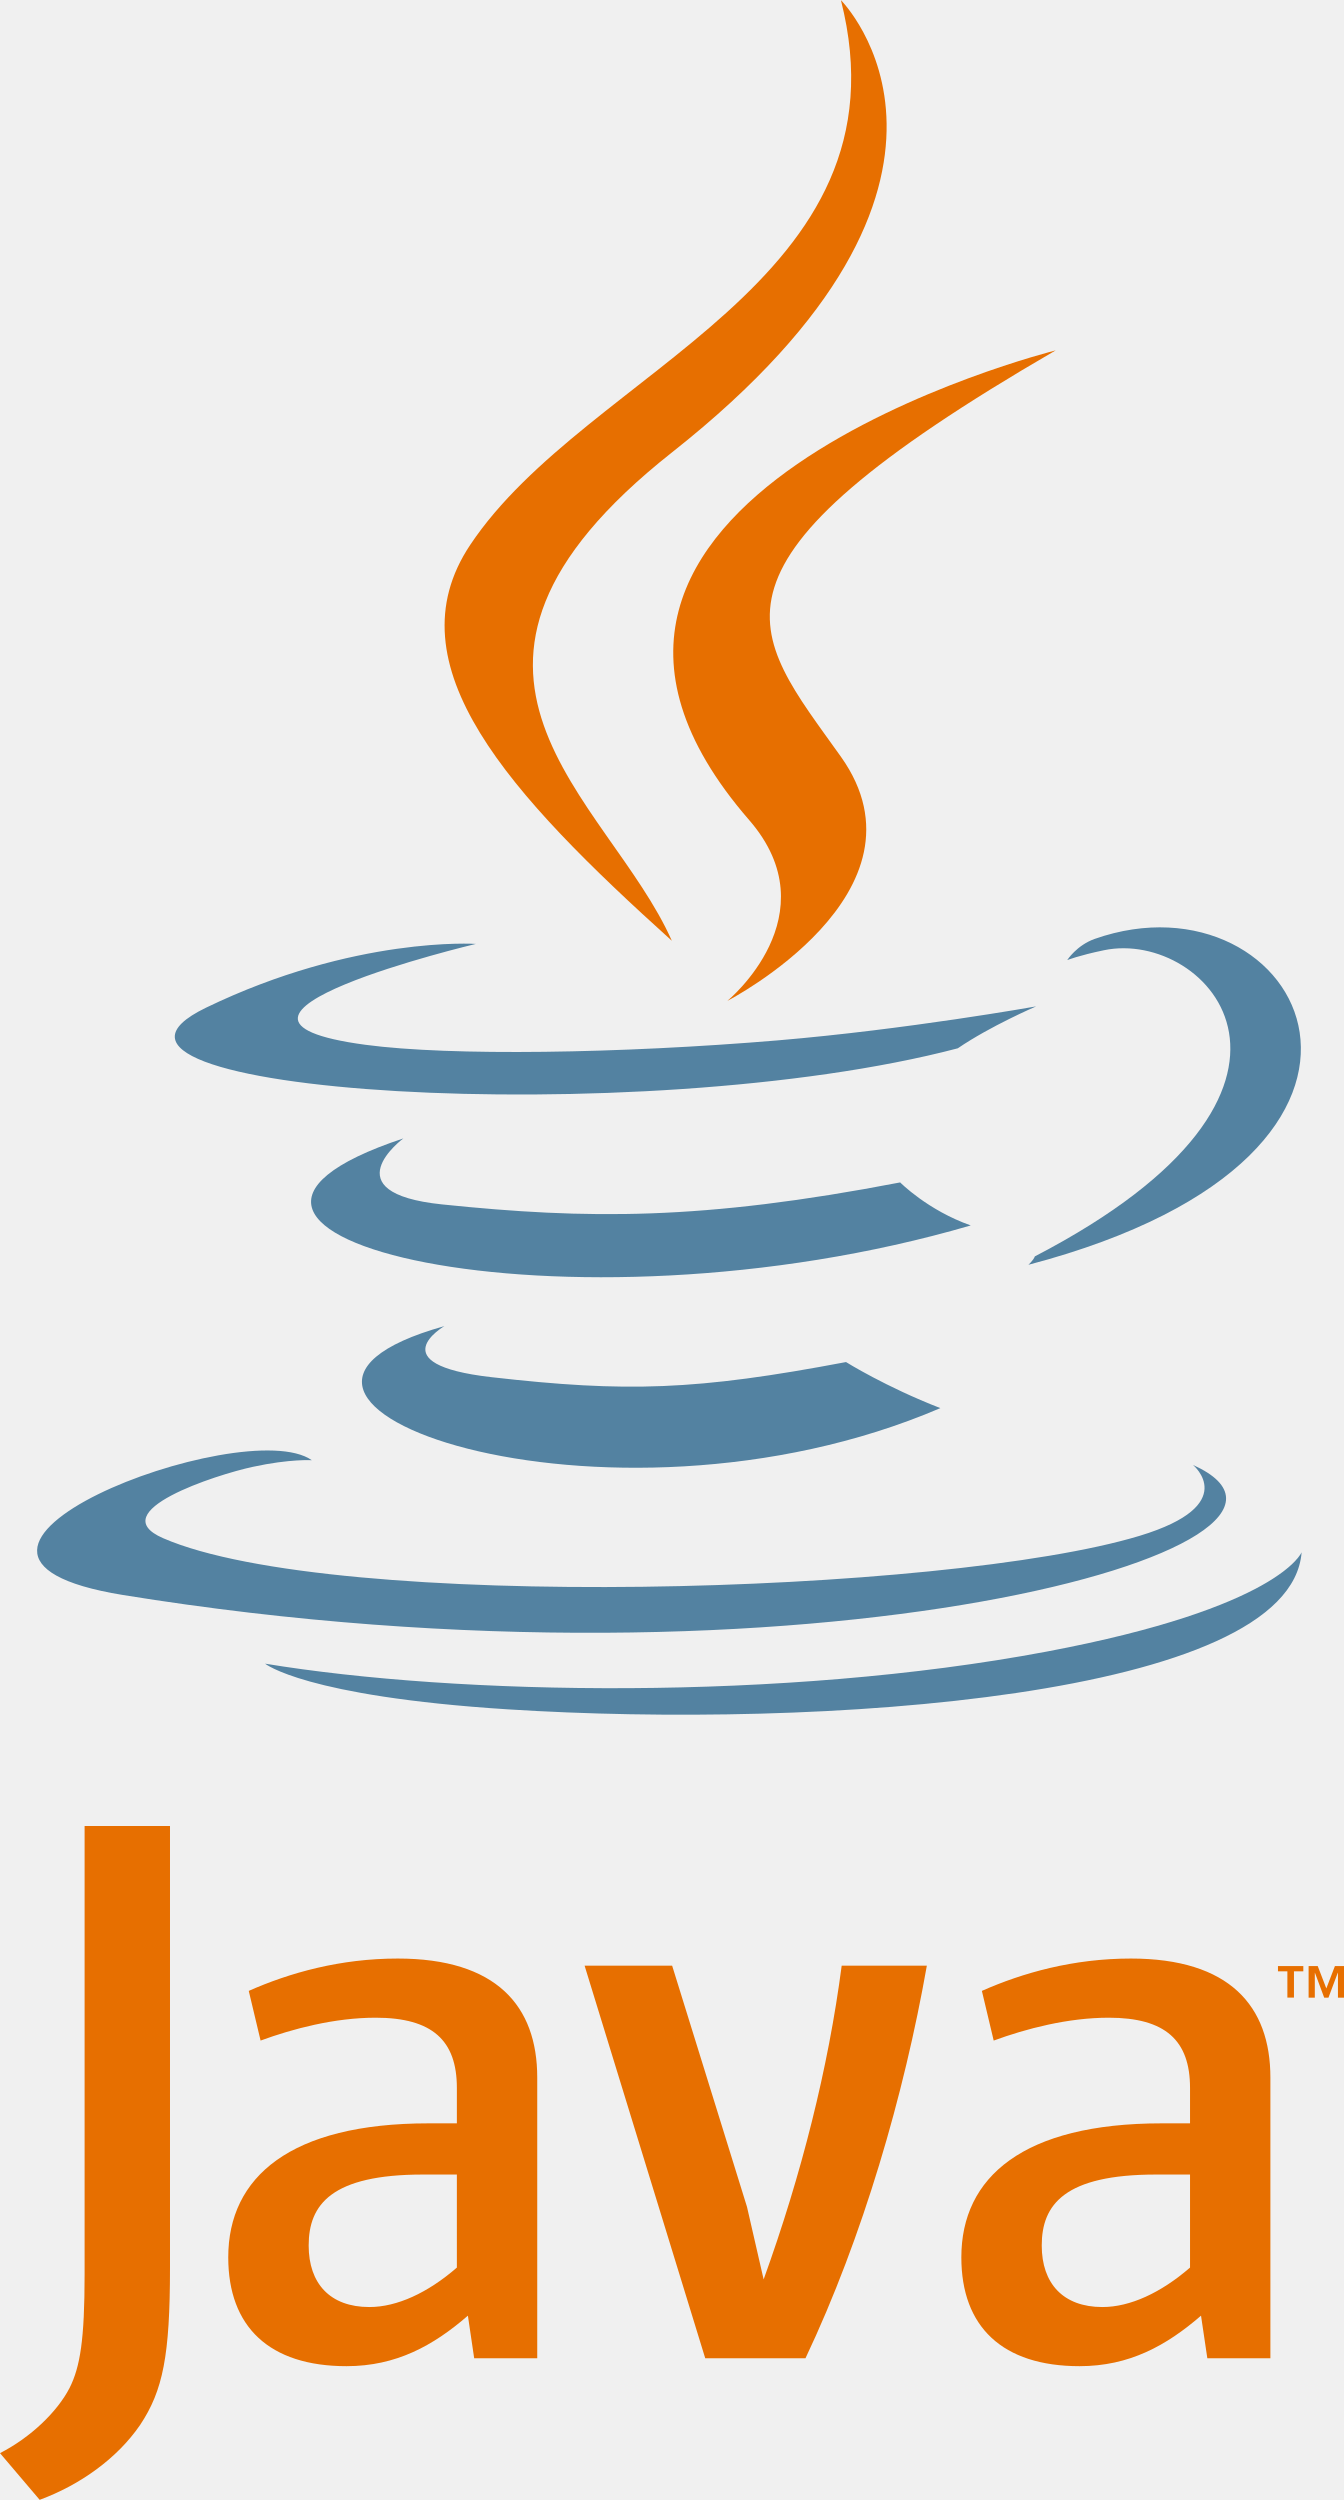
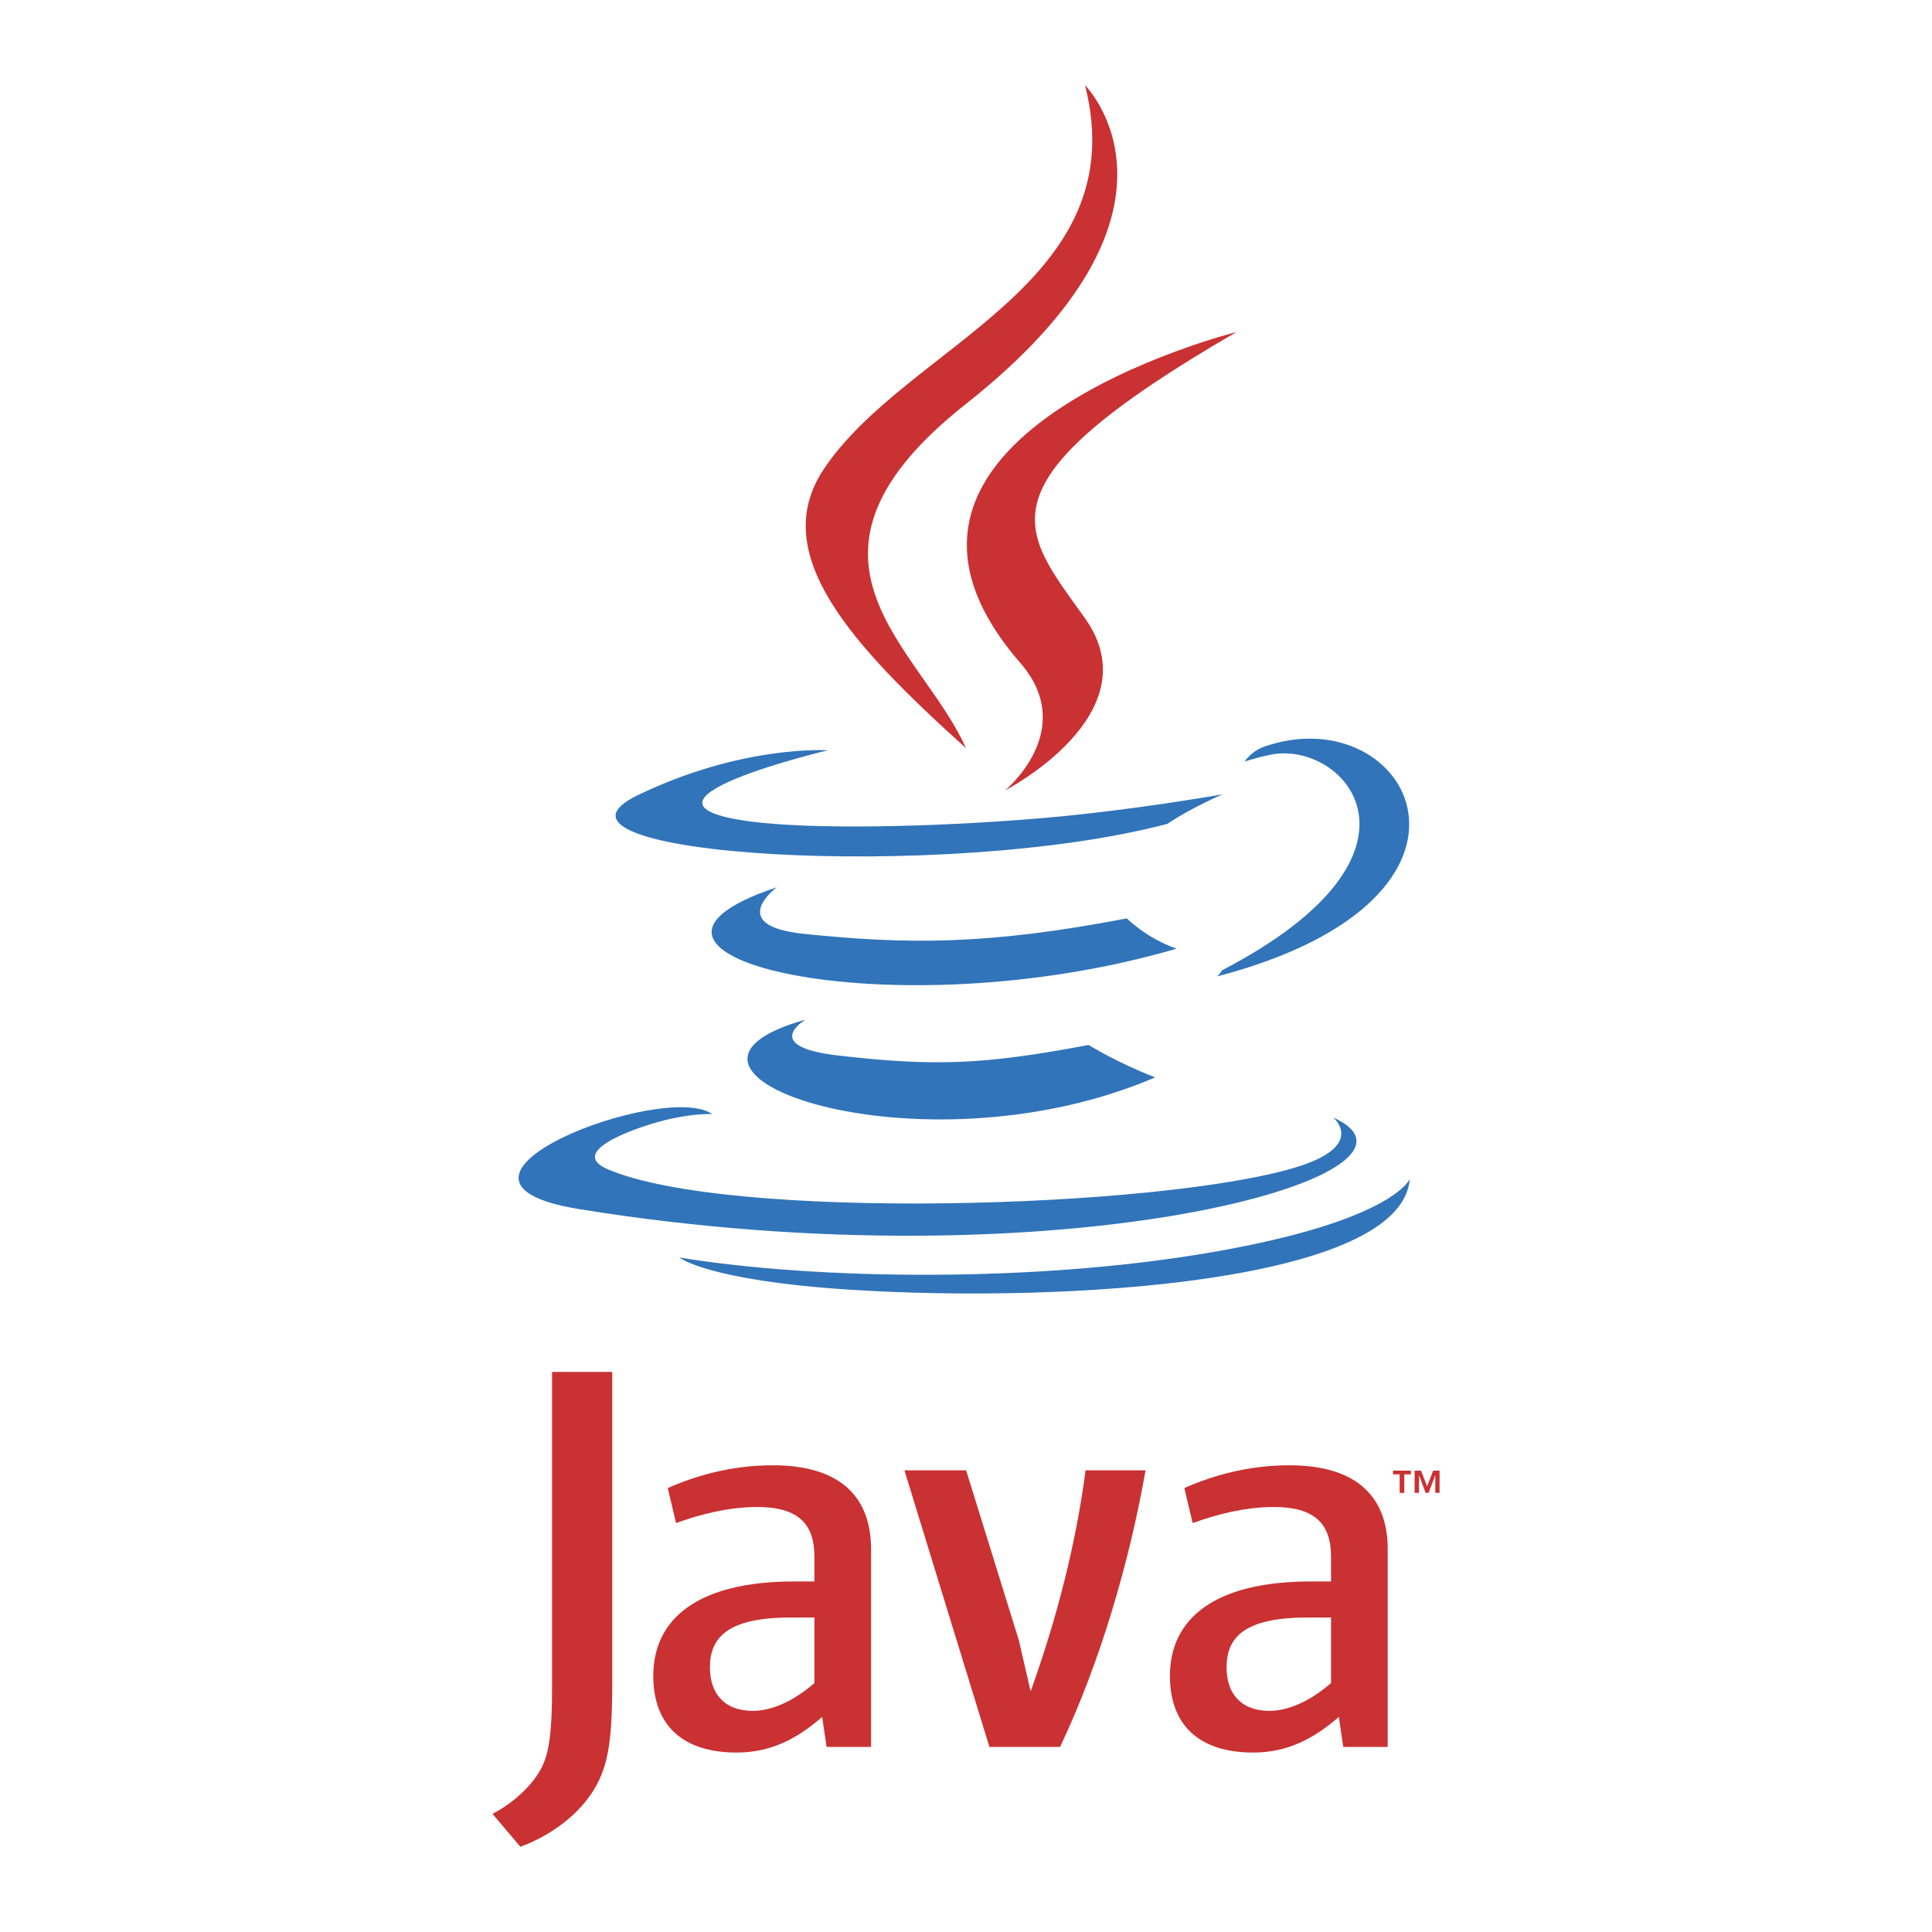
- <svg xmlns="http://www.w3.org/2000/svg" width="1344" height="2500" viewBox="6.527 4.399 290.829 540.906">
-   <path d="M285.104 430.945h-2.037v-1.14h5.486v1.14h-2.025v5.688h-1.424v-5.688zm10.942.297h-.032l-2.02 5.393h-.924l-2.006-5.393h-.024v5.393h-1.343v-6.828h1.976l1.86 4.835 1.854-4.835h1.969v6.828h-1.311l.001-5.393z" fill="#e76f00" />
-   <path d="M102.681 291.324s-14.178 8.245 10.09 11.035c29.4 3.354 44.426 2.873 76.825-3.259 0 0 8.518 5.341 20.414 9.967-72.63 31.128-164.376-1.803-107.329-17.743M93.806 250.704s-15.902 11.771 8.384 14.283c31.406 3.24 56.208 3.505 99.125-4.759 0 0 5.937 6.018 15.271 9.309-87.815 25.678-185.624 2.025-122.78-18.833" fill="#5382a1" />
-   <path d="M168.625 181.799c17.896 20.604-4.701 39.146-4.701 39.146s45.439-23.458 24.571-52.833c-19.491-27.395-34.438-41.005 46.479-87.934.001-.001-127.013 31.721-66.349 101.621" fill="#e76f00" />
-   <path d="M264.684 321.369s10.492 8.646-11.555 15.333c-41.923 12.7-174.488 16.535-211.314.507-13.238-5.76 11.587-13.752 19.396-15.429 8.144-1.766 12.798-1.437 12.798-1.437-14.722-10.371-95.157 20.363-40.857 29.166 148.084 24.015 269.944-10.814 231.532-28.14M109.499 208.617s-67.431 16.016-23.879 21.832c18.389 2.462 55.047 1.905 89.192-.956 27.906-2.354 55.928-7.358 55.928-7.358s-9.84 4.214-16.959 9.074c-68.475 18.01-200.756 9.631-162.674-8.79 32.206-15.568 58.392-13.802 58.392-13.802M230.462 276.231c69.608-36.171 37.425-70.932 14.96-66.248-5.506 1.146-7.961 2.139-7.961 2.139s2.045-3.202 5.947-4.588c44.441-15.624 78.619 46.081-14.346 70.521 0 0 1.079-.962 1.4-1.824" fill="#5382a1" />
-   <path d="M188.495 4.399s38.55 38.562-36.563 97.862c-60.233 47.567-13.735 74.689-.025 105.678-35.158-31.723-60.96-59.647-43.65-85.637 25.406-38.151 95.792-56.648 80.238-117.903" fill="#e76f00" />
-   <path d="M116.339 374.246c66.815 4.277 169.417-2.373 171.846-33.987 0 0-4.67 11.984-55.219 21.503-57.027 10.731-127.364 9.479-169.081 2.601.002-.002 8.541 7.067 52.454 9.883" fill="#5382a1" />
-   <path d="M105.389 495.049c-6.303 5.467-12.96 8.536-18.934 8.536-8.527 0-13.134-5.113-13.134-13.314 0-8.871 4.937-15.357 24.739-15.357h7.328l.001 20.135m17.392 19.623V453.93c0-15.518-8.85-25.756-30.188-25.756-12.457 0-23.369 3.076-32.238 6.999l2.56 10.752c6.983-2.563 16.022-4.949 24.894-4.949 12.292 0 17.58 4.949 17.58 15.181v7.678h-6.135c-29.865 0-43.337 11.593-43.337 28.993 0 15.018 8.878 23.554 25.594 23.554 10.745 0 18.766-4.437 26.264-10.929l1.361 9.221 13.645-.002zM180.824 514.672h-21.691l-26.106-84.96h18.944l16.198 52.199 3.601 15.699c8.195-22.698 13.992-45.726 16.891-67.898h18.427c-4.938 27.976-13.822 58.684-26.264 84.96M264.038 495.049c-6.315 5.467-12.983 8.536-18.958 8.536-8.512 0-13.131-5.113-13.131-13.314 0-8.871 4.947-15.357 24.748-15.357h7.341v20.135m17.39 19.623V453.93c0-15.518-8.871-25.756-30.186-25.756-12.465 0-23.381 3.076-32.246 6.999l2.557 10.752c6.985-2.563 16.041-4.949 24.906-4.949 12.283 0 17.579 4.949 17.579 15.181v7.678h-6.146c-29.873 0-43.34 11.593-43.34 28.993 0 15.018 8.871 23.554 25.584 23.554 10.752 0 18.77-4.437 26.28-10.929l1.366 9.221 13.646-.002zM36.847 529.099c-4.958 7.239-12.966 12.966-21.733 16.206L6.527 535.2c6.673-3.424 12.396-8.954 15.055-14.104 2.3-4.581 3.252-10.485 3.252-24.604v-96.995h18.478v95.666c-.001 18.875-1.51 26.5-6.465 33.936" fill="#e76f00" />
+ <svg xmlns="http://www.w3.org/2000/svg" width="2500" height="2500" viewBox="0 0 192.756 192.756">
+   <g fill-rule="evenodd" clip-rule="evenodd">
+     <path fill="#fff" d="M0 0h192.756v192.756H0V0z" />
+     <path d="M80.372 101.729s-4.604 2.679 3.28 3.584c9.554 1.091 14.434.934 24.959-1.057 0 0 2.771 1.735 6.639 3.236-23.601 10.113-53.413-.585-34.878-5.763zM77.487 88.532s-5.165 3.823 2.726 4.639c10.206 1.054 18.262 1.14 32.211-1.544 0 0 1.926 1.955 4.957 3.023-28.531 8.345-60.307.657-39.894-6.118z" fill="#3174b9" />
+     <path d="M101.797 66.143c5.818 6.697-1.525 12.72-1.525 12.72s14.766-7.621 7.984-17.168c-6.332-8.899-11.189-13.32 15.102-28.566-.001-.001-41.27 10.303-21.561 33.014z" fill="#ca3132" />
+     <path d="M133.01 111.491s3.408 2.81-3.754 4.983c-13.619 4.125-56.694 5.369-68.659.164-4.298-1.872 3.766-4.467 6.303-5.015 2.646-.572 4.156-.468 4.156-.468-4.783-3.368-30.916 6.615-13.272 9.479 48.112 7.801 87.704-3.512 75.226-9.143zM82.587 74.857s-21.908 5.205-7.757 7.097c5.977.799 17.883.615 28.982-.316 9.068-.761 18.17-2.389 18.17-2.389s-3.195 1.371-5.51 2.949c-22.251 5.853-65.229 3.127-52.855-2.856 10.462-5.061 18.97-4.485 18.97-4.485zM121.891 96.824c22.617-11.75 12.16-23.044 4.859-21.522-1.785.373-2.586.695-2.586.695s.666-1.042 1.932-1.49c14.441-5.075 25.545 14.972-4.656 22.911-.001 0 .347-.314.451-.594z" fill="#3174b9" />
+     <path d="M108.256 8.504s12.523 12.531-11.881 31.794c-19.571 15.458-4.462 24.269-.006 34.34-11.426-10.307-19.807-19.382-14.185-27.826 8.254-12.395 31.125-18.406 26.072-38.308z" fill="#ca3132" />
+     <path d="M84.812 128.674c21.706 1.388 55.045-.771 55.836-11.044 0 0-1.518 3.894-17.941 6.983-18.529 3.488-41.386 3.082-54.938.845 0 0 2.777 2.298 17.043 3.216z" fill="#3174b9" />
+     <path d="M139.645 147.096h-.66v-.37h1.781v.37h-.66v1.848h-.461v-1.848zm3.554.092h-.008l-.656 1.755h-.301l-.652-1.755h-.008v1.755h-.438v-2.218h.643l.604 1.569.604-1.569h.637v2.218h-.424v-1.755h-.001zM81.255 167.921c-2.047 1.774-4.211 2.772-6.154 2.772-2.768 0-4.27-1.663-4.27-4.324 0-2.881 1.608-4.989 8.044-4.989h2.379v6.541h.001zm5.65 6.374v-19.732c0-5.043-2.876-8.371-9.809-8.371-4.045 0-7.591.999-10.474 2.272l.83 3.495c2.271-.834 5.207-1.607 8.089-1.607 3.994 0 5.713 1.607 5.713 4.934v2.495h-1.996c-9.702 0-14.08 3.764-14.08 9.423 0 4.876 2.885 7.648 8.316 7.648 3.491 0 6.099-1.441 8.534-3.55l.443 2.993h4.434zM105.762 174.295h-7.045l-8.483-27.601h6.154l5.265 16.961 1.172 5.096c2.656-7.371 4.541-14.854 5.484-22.057h5.984c-1.602 9.088-4.488 19.066-8.531 27.601zM132.799 167.921c-2.053 1.774-4.217 2.772-6.156 2.772-2.768 0-4.268-1.663-4.268-4.324 0-2.881 1.609-4.989 8.041-4.989h2.383v6.541zm5.652 6.374v-19.732c0-5.043-2.885-8.371-9.811-8.371-4.049 0-7.594.999-10.477 2.272l.83 3.495c2.271-.834 5.213-1.607 8.096-1.607 3.988 0 5.709 1.607 5.709 4.934v2.495h-1.996c-9.703 0-14.078 3.764-14.078 9.423 0 4.876 2.879 7.648 8.311 7.648 3.494 0 6.098-1.441 8.539-3.55l.445 2.993h4.432zM58.983 178.985c-1.61 2.353-4.214 4.216-7.061 5.267l-2.79-3.286c2.169-1.113 4.027-2.91 4.892-4.582.745-1.49 1.056-3.406 1.056-7.992v-31.515h6.005v31.08c0 6.134-.49 8.613-2.102 11.028z" fill="#ca3132" />
+   </g>
</svg>
